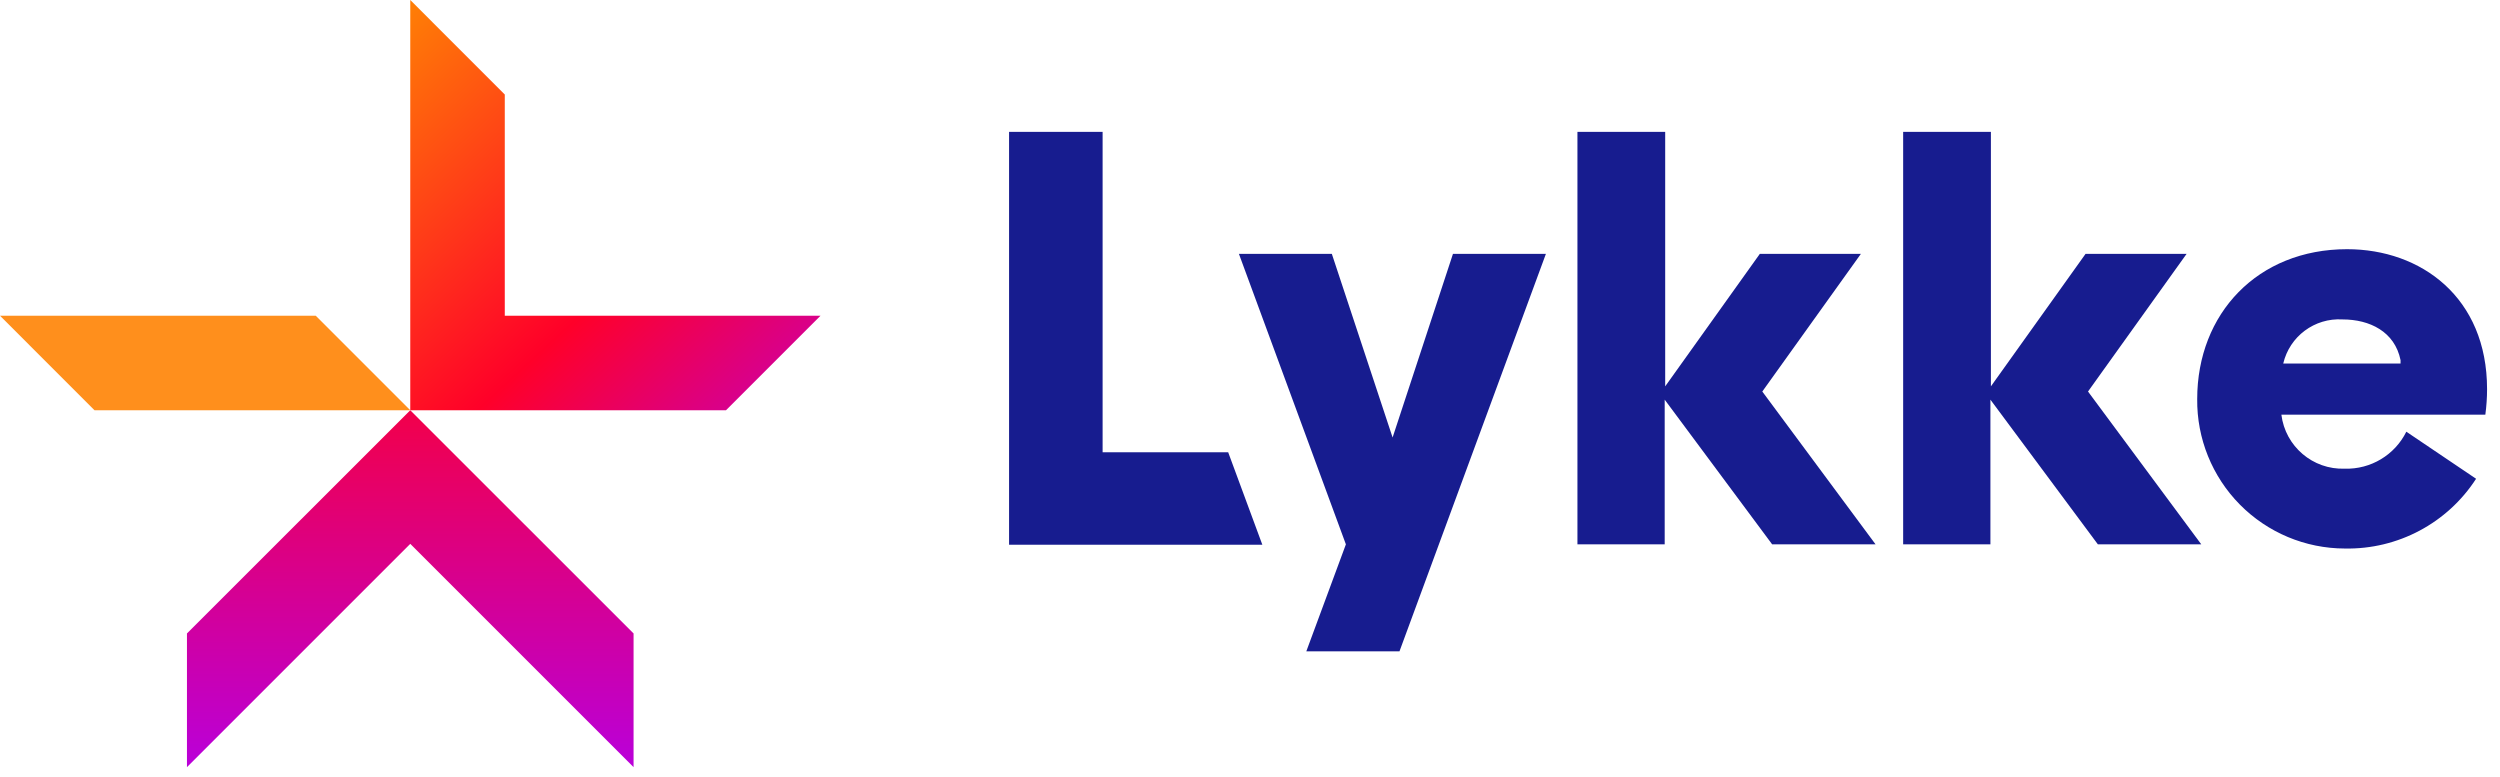
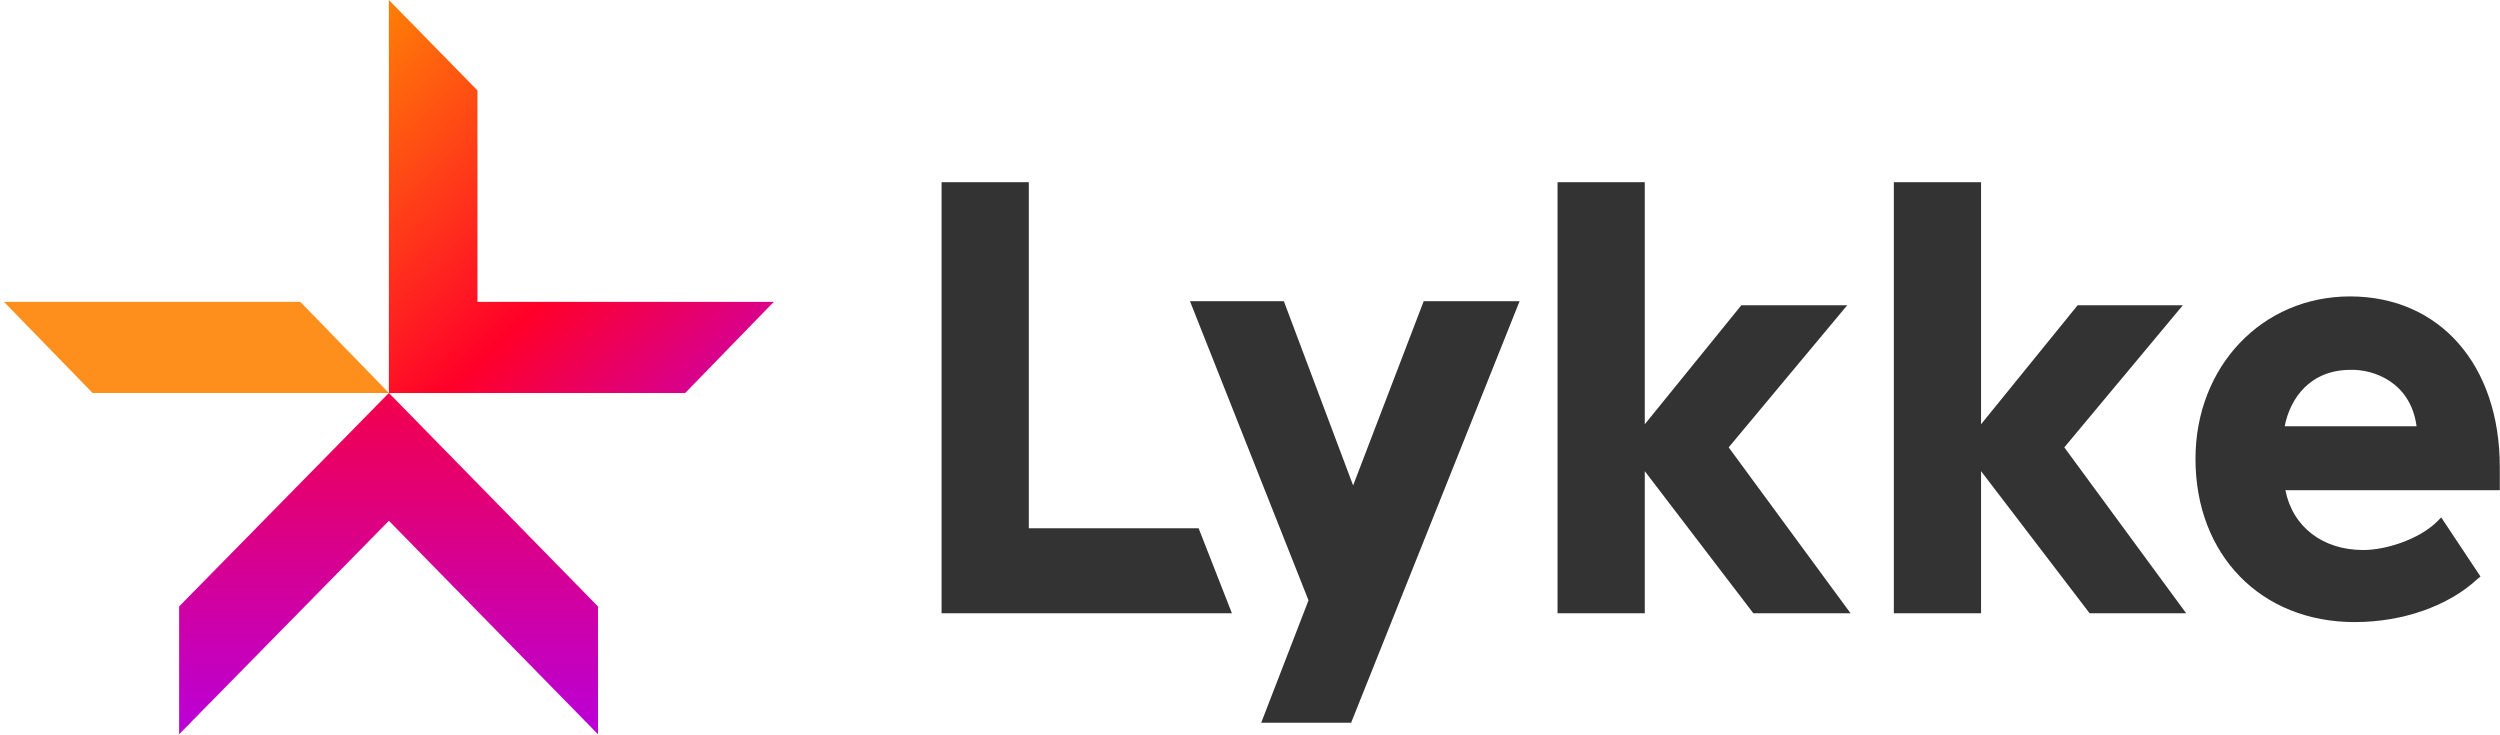
- <svg xmlns="http://www.w3.org/2000/svg" width="161px" height="50px" viewBox="0 0 161 50" version="1.1">
+ <svg xmlns="http://www.w3.org/2000/svg" width="143px" height="42px" viewBox="0 0 143 42" version="1.1">
  <defs>
-     <linearGradient x1="50%" y1="-23.446%" x2="50%" y2="126.727%" id="linearGradient-1">
+     <linearGradient x1="50.04%" y1="-23.559%" x2="50.04%" y2="126.866%" id="linearGradient-1">
      <stop stop-color="#FF0029" offset="0%" />
      <stop stop-color="#AB00FF" offset="100%" />
    </linearGradient>
-     <linearGradient x1="-25.023%" y1="6.969%" x2="100.691%" y2="143.557%" id="linearGradient-2">
+     <linearGradient x1="-25.069%" y1="6.884%" x2="100.649%" y2="143.482%" id="linearGradient-2">
      <stop stop-color="#FF9100" offset="0%" />
-       <stop stop-color="#FF0029" offset="52%" />
+       <stop stop-color="#FF0029" offset="51.53%" />
      <stop stop-color="#AB00FF" offset="100%" />
    </linearGradient>
  </defs>
-   <g id="Page-1" stroke="none" stroke-width="1" fill="none" fill-rule="evenodd">
-     <g id="1-Header-normal-mainpage" transform="translate(-40, -25)">
-       <g id="Group-3" transform="translate(40, 25)">
-         <g id="Group-2">
-           <g id="logo-lykke-copy">
-             <polygon id="Shape" fill="url(#linearGradient-1)" points="12.04 49.405 26.421 35.024 40.802 49.405 40.802 40.794 26.421 26.421 12.04 40.794 12.04 40.794 12.04 40.794" />
-             <polygon id="Shape" fill="#FF8F1C" points="0 20.333 20.333 20.333 26.421 26.421 6.087 26.421 6.087 26.421 6.087 26.421" />
-             <polygon id="Shape" fill="url(#linearGradient-2)" points="52.841 20.333 32.508 20.333 32.508 6.087 26.421 0 26.421 26.421 46.754 26.421 46.754 26.421 46.754 26.421" />
-             <polygon id="Shape" fill="#171C8F" points="64.984 8.492 71.008 8.492 71.008 29.127 79.095 29.127 81.294 35.079 64.984 35.079" />
-             <polygon id="Shape" fill="#171C8F" points="89.683 28.175 93.571 16.349 99.556 16.349 90.127 41.944 84.127 41.944 86.675 35.056 79.786 16.349 85.77 16.349" />
-             <polygon id="Shape" fill="#171C8F" points="107.23 35.056 101.587 35.056 101.587 8.492 107.238 8.492 107.238 24.881 113.333 16.349 119.841 16.349 113.492 25.214 120.786 35.056 114.127 35.056 107.206 25.738 107.206 35.056" />
-             <polygon id="Shape" fill="#171C8F" points="128.214 35.056 122.563 35.056 122.563 8.492 128.214 8.492 128.214 24.881 134.31 16.349 140.817 16.349 134.468 25.214 141.762 35.056 135.103 35.056 128.183 25.738 128.183 35.056" />
-             <path d="M141.5,25.698 C141.5,20.198 145.389,16.048 151.151,16.048 C155.913,16.048 160.167,19.151 160.167,25.063 C160.166,25.613 160.129,26.162 160.056,26.706 L146.921,26.706 C147.174,28.747 148.945,30.256 151,30.183 C152.674,30.233 154.224,29.303 154.968,27.802 L159.46,30.833 C157.61,33.692 154.413,35.391 151.008,35.325 C148.467,35.321 146.033,34.302 144.247,32.494 C142.462,30.686 141.472,28.239 141.5,25.698 L141.5,25.698 Z M154.595,23.413 L154.595,23.19 C154.222,21.357 152.611,20.571 150.857,20.571 C149.062,20.462 147.45,21.662 147.04,23.413 L154.635,23.413 L154.595,23.413 Z" id="Shape" fill="#171C8F" />
+   <g id="04_Lykke_B2B" stroke="none" stroke-width="1" fill="none" fill-rule="evenodd">
+     <g id="03_lykke_b2b/02a_what_we_do" transform="translate(-40, -25)">
+       <g id="logo_updated-copy" transform="translate(40, 25)">
+         <g id="Group">
+           <g id="Shape">
+             <polygon fill="url(#linearGradient-1)" points="10.246 42 22.244 29.789 34.205 42 34.205 34.689 22.244 22.478 10.246 34.689 10.246 34.689 10.246 34.689" />
+             <polygon fill="#FF8F1C" points="0.229 17.267 17.178 17.267 22.244 22.478 5.294 22.478 5.294 22.478 5.294 22.478" />
+             <polygon fill="url(#linearGradient-2)" points="44.26 17.267 27.31 17.267 27.31 5.172 22.244 0 22.244 22.478 39.194 22.478 39.194 22.478 39.194 22.478" />
+           </g>
+           <g transform="translate(53.70652, 10.11111)" id="Shape" fill="#333333">
+             <path d="M89.282,16.606 C89.282,10.772 85.854,6.844 80.712,6.844 C75.684,6.844 71.875,10.85 71.875,16.139 C71.875,21.622 75.608,25.472 80.979,25.472 C83.759,25.472 86.349,24.539 87.987,23.022 L88.178,22.867 L85.93,19.483 L85.702,19.717 C84.635,20.767 82.731,21.35 81.474,21.35 C79.15,21.35 77.436,20.028 77.017,17.928 L89.282,17.928 L89.282,16.606 L89.282,16.606 Z M84.521,14.272 L76.979,14.272 C77.284,12.678 78.427,11.044 80.75,11.044 C82.007,11.006 84.178,11.706 84.521,14.272 L84.521,14.272 Z" />
+             <polygon points="14.855 20.106 5.142 20.106 5.142 0.311 0.152 0.311 0.152 24.967 16.759 24.967" />
+             <polygon points="71.342 24.967 64.372 15.478 71.152 7.35 65.133 7.35 59.61 14.156 59.61 0.311 54.621 0.311 54.621 24.967 59.61 24.967 59.61 16.839 65.819 24.967" />
+             <polygon points="52.145 24.967 45.174 15.478 51.954 7.35 45.898 7.35 40.375 14.156 40.375 0.311 35.385 0.311 35.385 24.967 40.375 24.967 40.375 16.839 46.584 24.967" />
+             <polygon points="27.729 7.117 23.692 17.656 19.73 7.117 14.36 7.117 21.14 24.228 18.435 31.228 23.578 31.228 33.214 7.117" />
          </g>
        </g>
      </g>
    </g>
  </g>
</svg>
